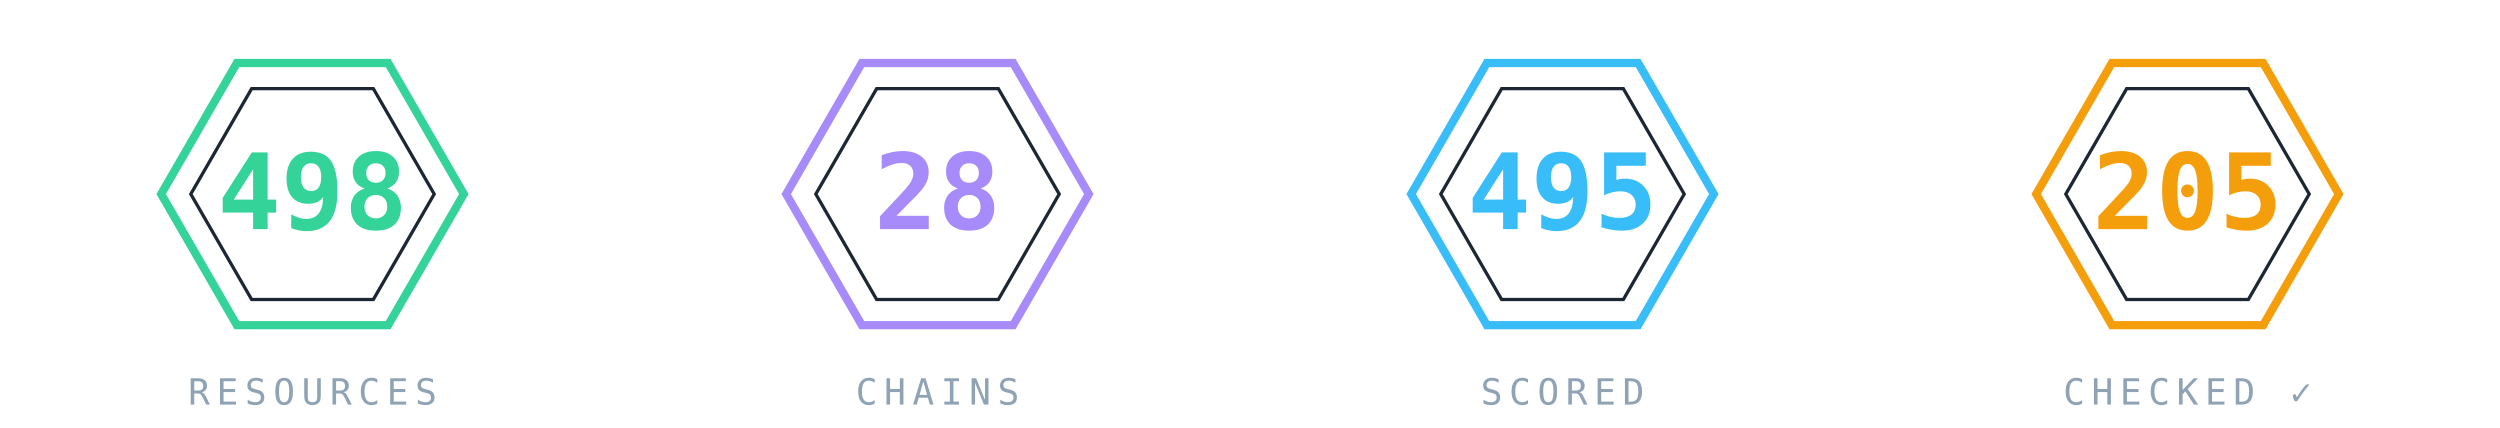
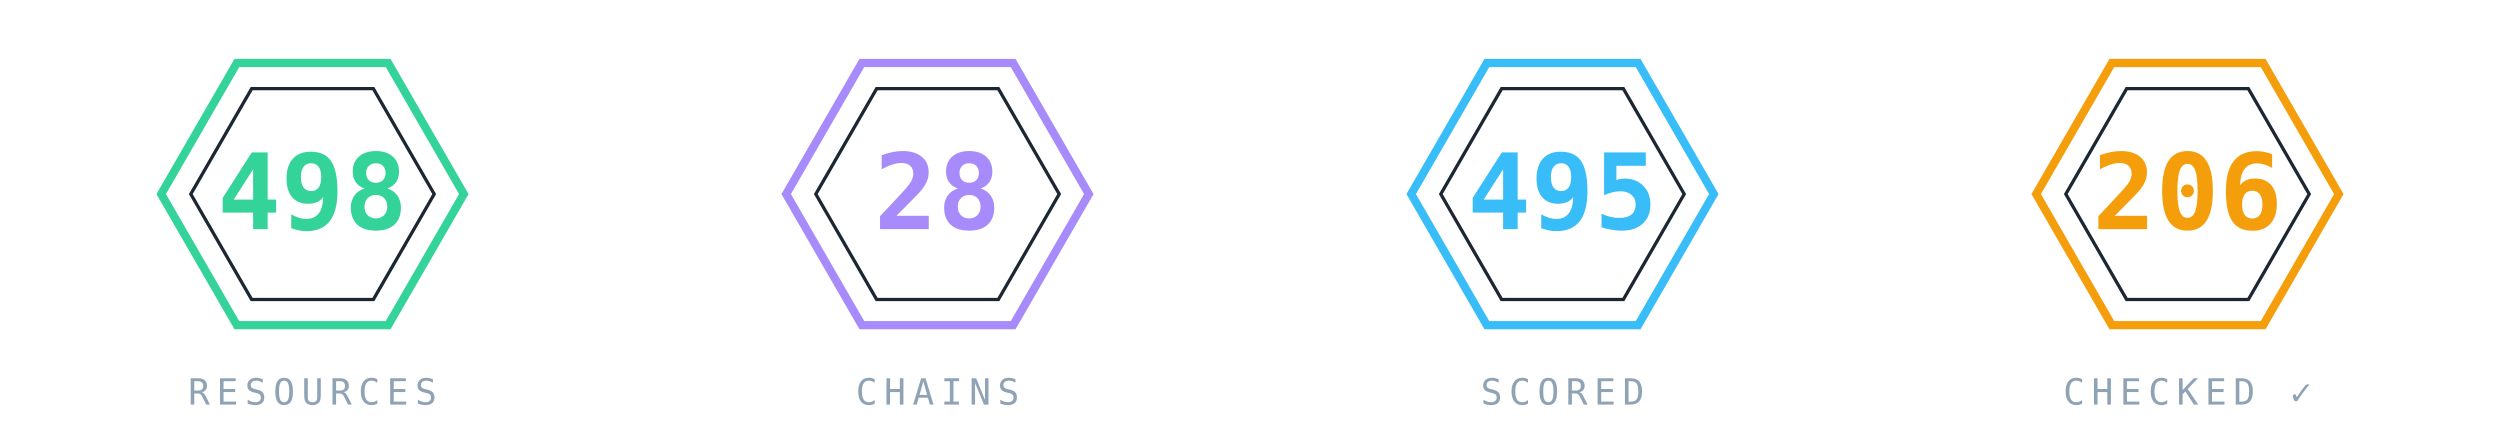
- <svg xmlns="http://www.w3.org/2000/svg" width="1520" height="260" viewBox="0 0 1520 260" role="img" aria-label="498 resources, 28 chains, 495 scored, 205 independently checked">
+ <svg xmlns="http://www.w3.org/2000/svg" width="1520" height="260" viewBox="0 0 1520 260" role="img" aria-label="498 resources, 28 chains, 495 scored, 206 independently checked">
  <g>
    <path d="M98.0 118.0 L144.0 38.3 L236.0 38.3 L282.0 118.0 L236.0 197.7 L144.0 197.7 Z" fill="none" stroke="#34d399" stroke-width="5" />
    <path d="M116.0 118.0 L153.0 53.9 L227.0 53.9 L264.0 118.0 L227.0 182.1 L153.0 182.1 Z" fill="none" stroke="#1c2733" stroke-width="2" />
    <text x="190" y="139.333" text-anchor="middle" font-family="ui-monospace, SFMono-Regular, Menlo, monospace" font-size="64" font-weight="700" fill="#34d399">498</text>
    <text x="190" y="246" text-anchor="middle" font-family="ui-monospace, SFMono-Regular, Menlo, monospace" font-size="22" letter-spacing="4" fill="#8fa3b5">RESOURCES</text>
  </g>
  <g>
    <path d="M478.0 118.0 L524.0 38.3 L616.0 38.3 L662.0 118.0 L616.0 197.7 L524.0 197.7 Z" fill="none" stroke="#a78bfa" stroke-width="5" />
    <path d="M496.0 118.0 L533.0 53.9 L607.0 53.9 L644.0 118.0 L607.0 182.1 L533.0 182.1 Z" fill="none" stroke="#1c2733" stroke-width="2" />
    <text x="570" y="139.333" text-anchor="middle" font-family="ui-monospace, SFMono-Regular, Menlo, monospace" font-size="64" font-weight="700" fill="#a78bfa">28</text>
    <text x="570" y="246" text-anchor="middle" font-family="ui-monospace, SFMono-Regular, Menlo, monospace" font-size="22" letter-spacing="4" fill="#8fa3b5">CHAINS</text>
  </g>
  <g>
    <path d="M858.0 118.0 L904.0 38.3 L996.0 38.3 L1042.0 118.0 L996.0 197.7 L904.0 197.7 Z" fill="none" stroke="#38bdf8" stroke-width="5" />
    <path d="M876.0 118.0 L913.0 53.9 L987.0 53.9 L1024.0 118.0 L987.0 182.1 L913.0 182.1 Z" fill="none" stroke="#1c2733" stroke-width="2" />
    <text x="950" y="139.333" text-anchor="middle" font-family="ui-monospace, SFMono-Regular, Menlo, monospace" font-size="64" font-weight="700" fill="#38bdf8">495</text>
    <text x="950" y="246" text-anchor="middle" font-family="ui-monospace, SFMono-Regular, Menlo, monospace" font-size="22" letter-spacing="4" fill="#8fa3b5">SCORED</text>
  </g>
  <g>
    <path d="M1238.0 118.0 L1284.0 38.3 L1376.0 38.3 L1422.0 118.0 L1376.0 197.7 L1284.0 197.7 Z" fill="none" stroke="#f59e0b" stroke-width="5" />
    <path d="M1256.0 118.0 L1293.0 53.9 L1367.0 53.9 L1404.0 118.0 L1367.0 182.1 L1293.0 182.1 Z" fill="none" stroke="#1c2733" stroke-width="2" />
-     <text x="1330" y="139.333" text-anchor="middle" font-family="ui-monospace, SFMono-Regular, Menlo, monospace" font-size="64" font-weight="700" fill="#f59e0b">205</text>
+     <text x="1330" y="139.333" text-anchor="middle" font-family="ui-monospace, SFMono-Regular, Menlo, monospace" font-size="64" font-weight="700" fill="#f59e0b">206</text>
    <text x="1330" y="246" text-anchor="middle" font-family="ui-monospace, SFMono-Regular, Menlo, monospace" font-size="22" letter-spacing="4" fill="#8fa3b5">CHECKED ✓</text>
  </g>
</svg>
